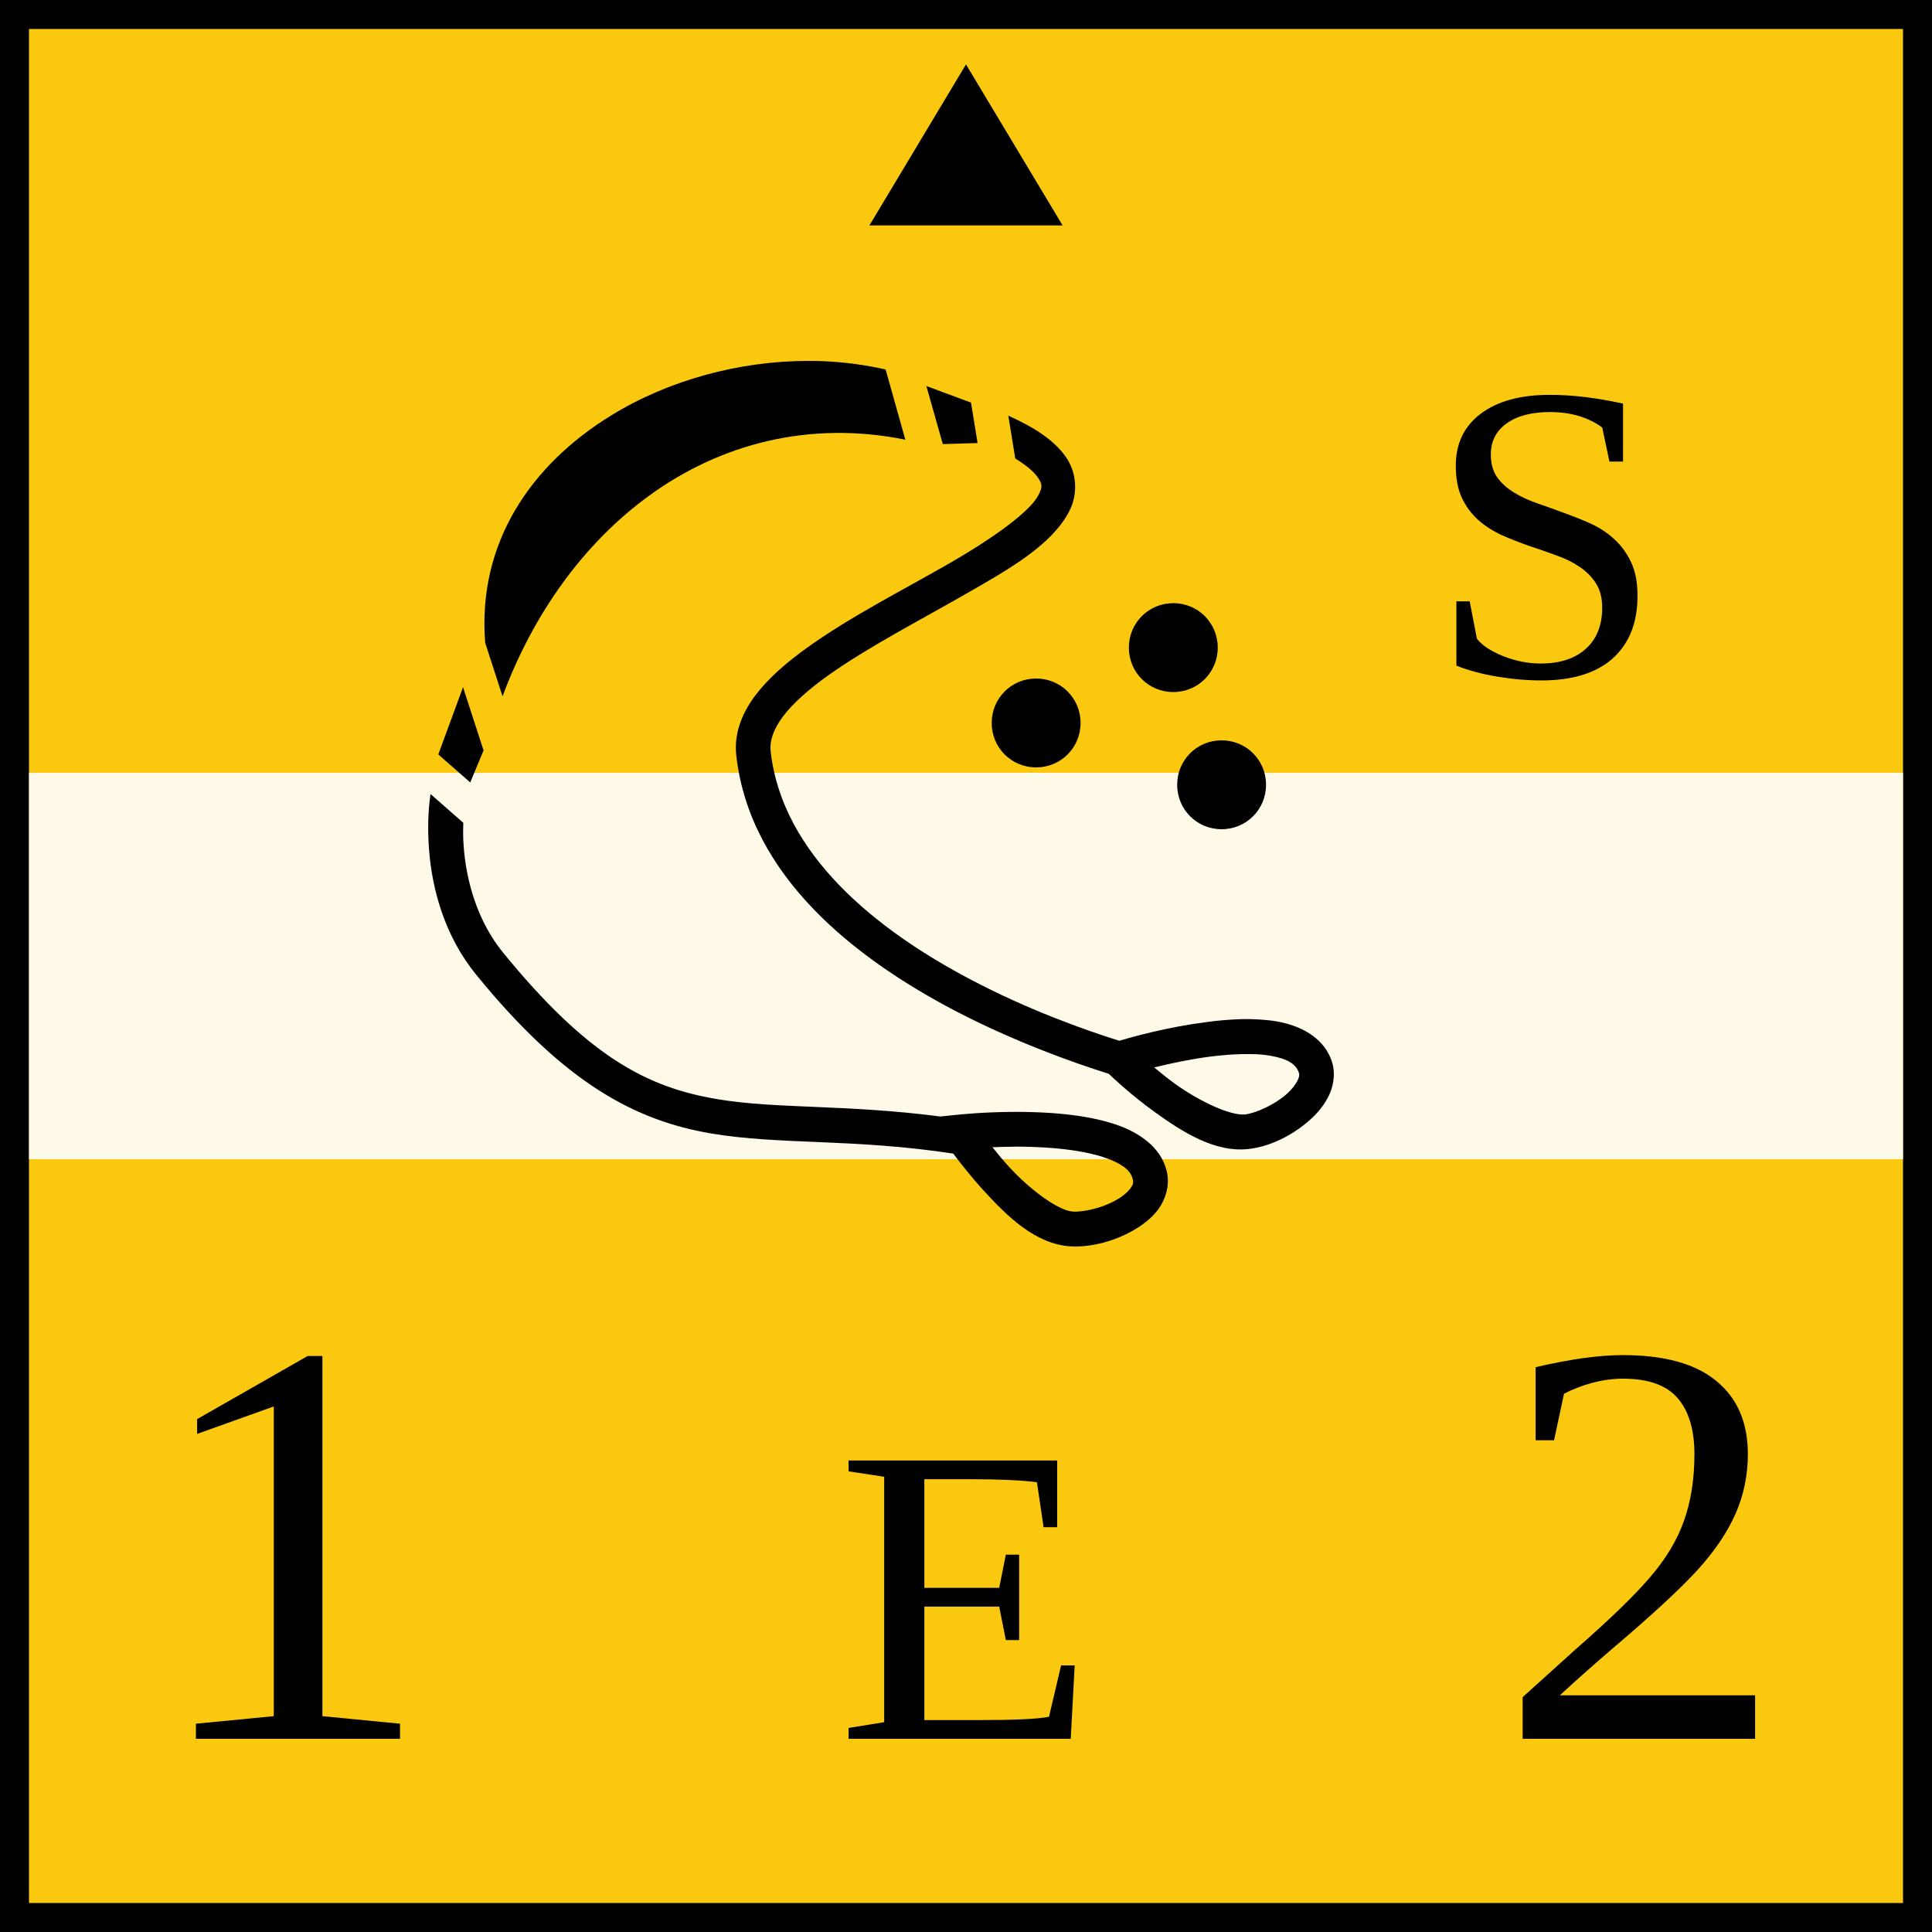
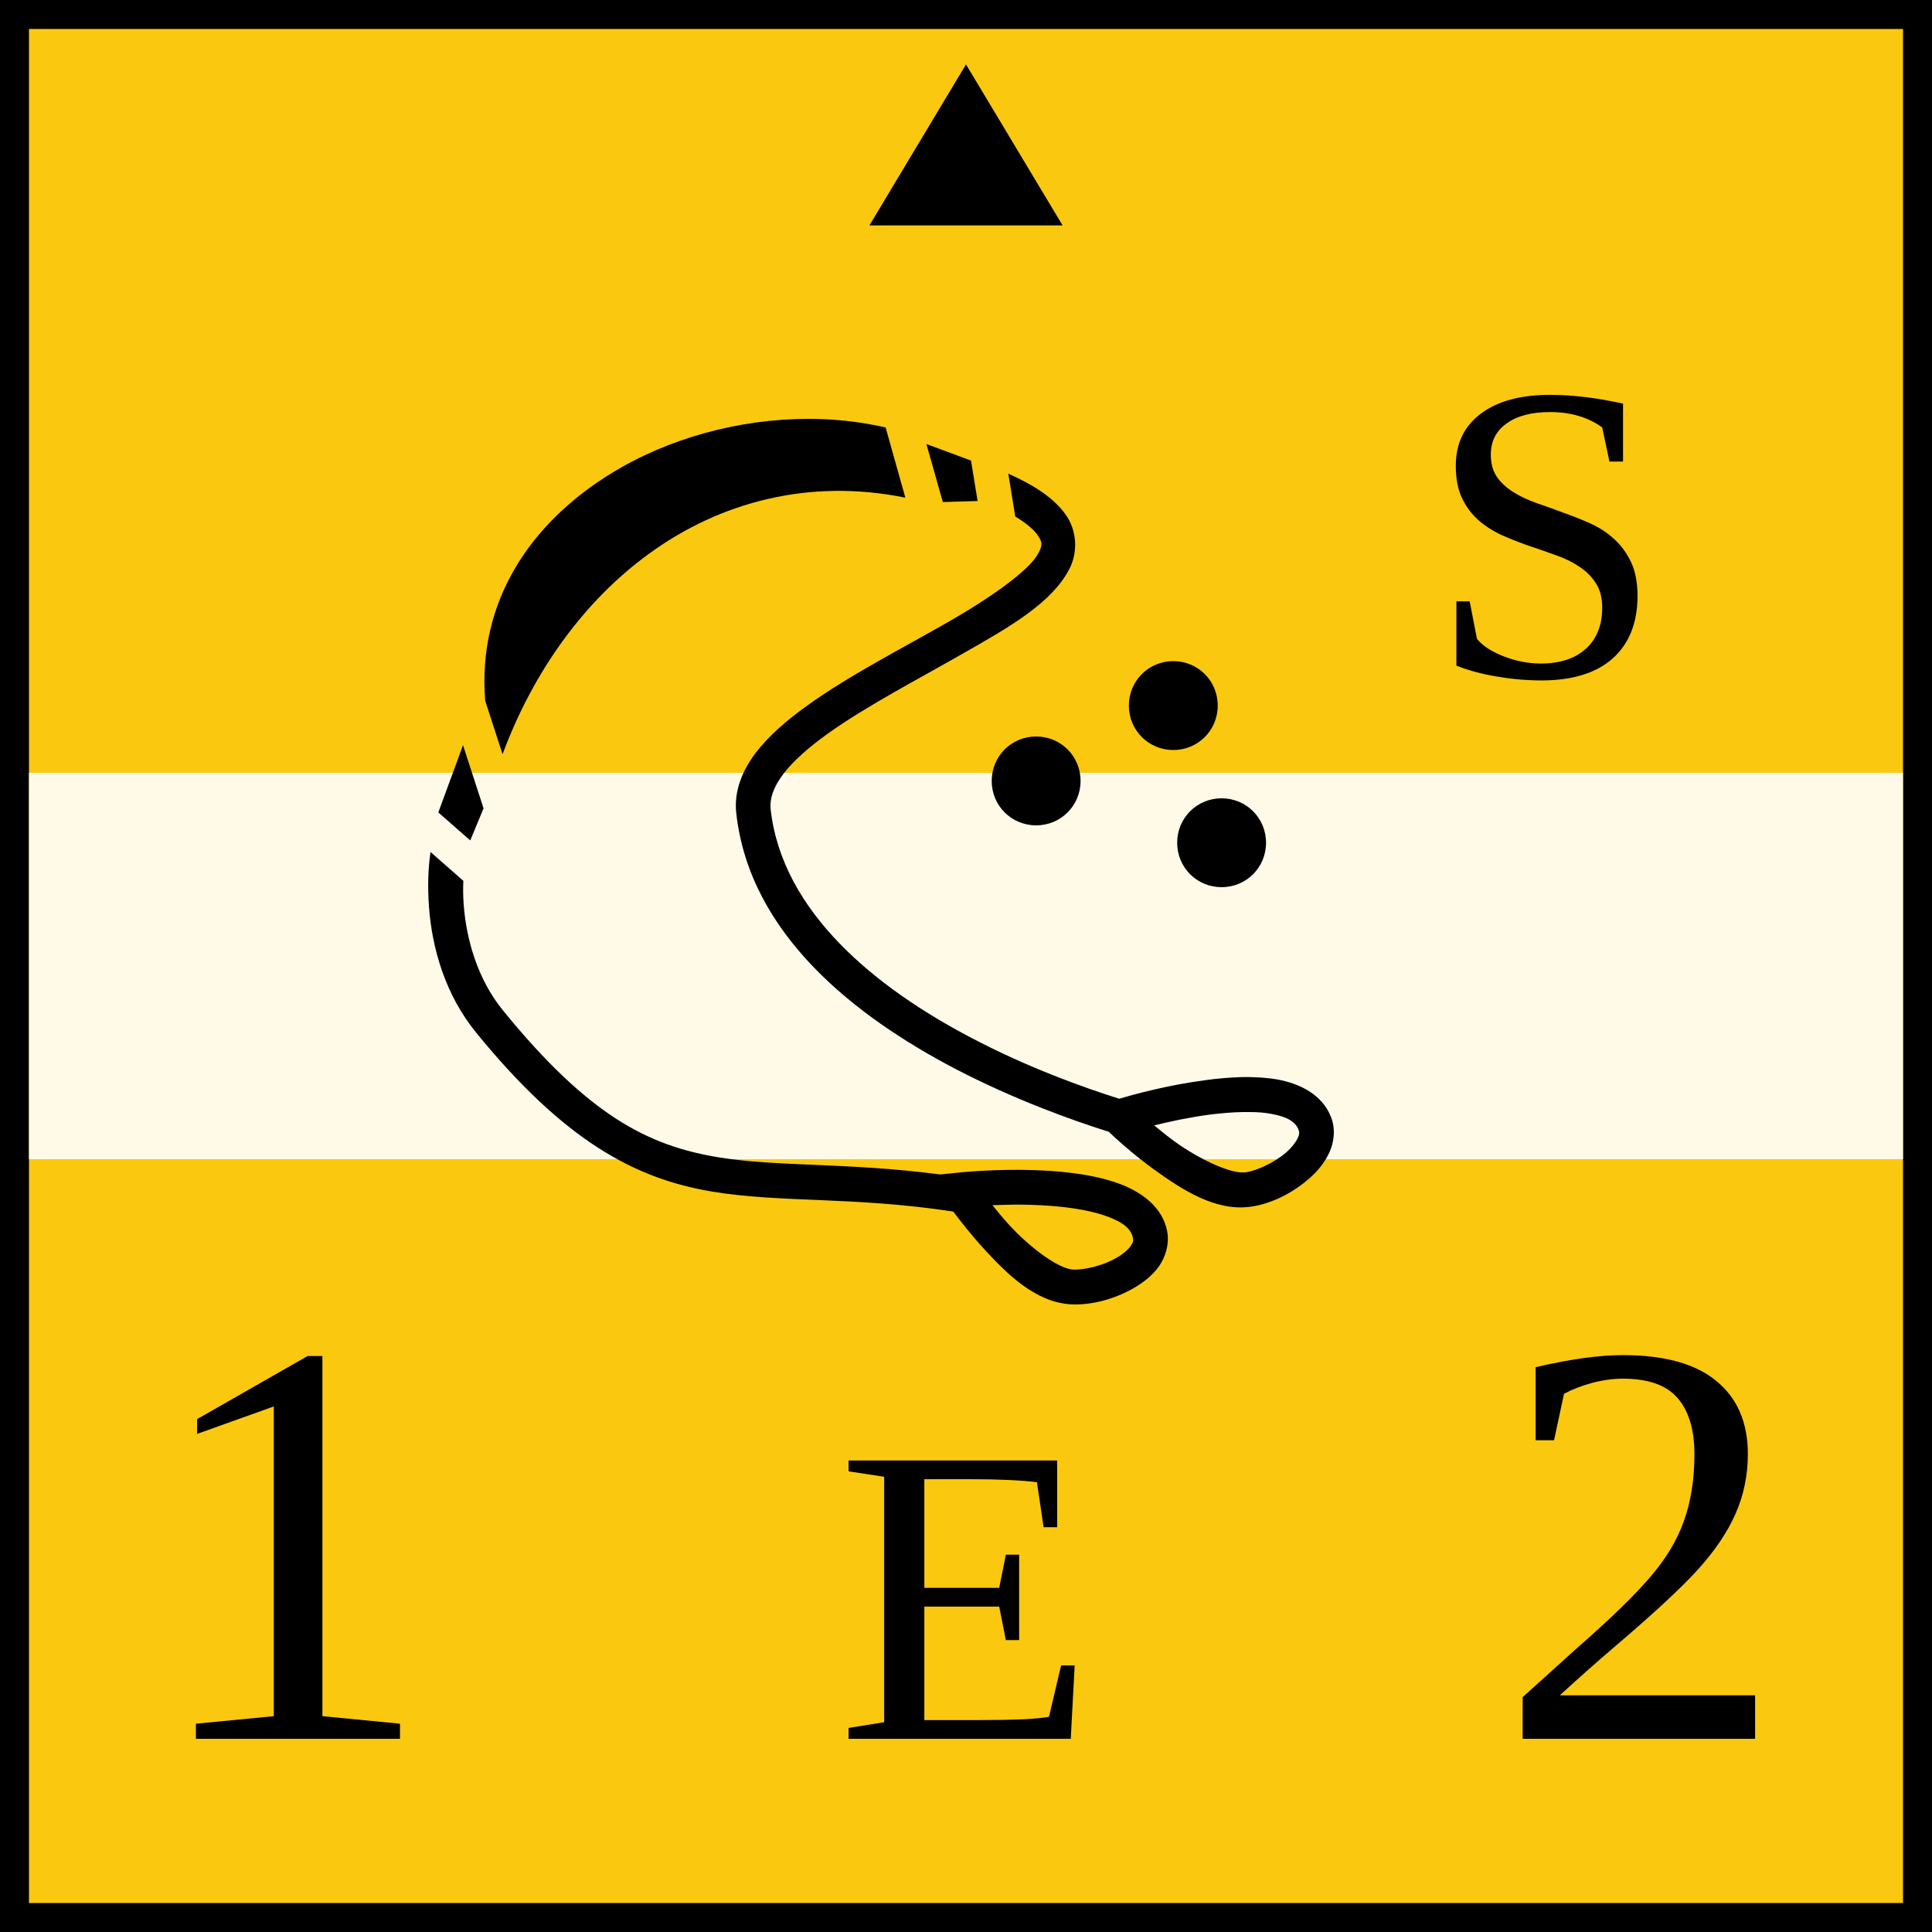
<svg xmlns="http://www.w3.org/2000/svg" width="60" height="60">
  <rect width="100%" height="100%" fill="rgb(250,200,15)" stroke="black" stroke-width="3%" />
  <g id="facing_arrow">
    <polygon points="30,2 33,7 27,7" />
  </g>
  <g id="scale" transform="scale(0.6)">
    <g>
      <rect id="ineffective" x="1.5" y="40" height="20" width="97" fill="white" opacity="0.9" />
    </g>
-     <g transform="translate(20,16) scale(0.1,0.1)">
+     <g transform="translate(20,19) scale(0.1,0.1)">
      <path d="M218.5 26.8c-36 0-72.6 10.05-102.1 28.19C74.64 80.64 47.03 121.2 51.13 172.7l8.99 27.7c15.81-42.6 41.98-79.2 75.78-103.77 36.9-26.89 83.1-39.11 132.7-29.05l-10.2-36.32c-10.7-2.43-21.6-3.89-32.7-4.32-2.4-.1-4.8-.14-7.2-.14zm61 13.02l8.5 30.04 18-.54-3.4-20.93zm42.4 15.33l3.6 22.18c5.8 3.54 9.5 6.78 11.3 9.29 3 4.11 2.8 5.61.6 9.81-4.4 8.47-23.5 22.27-46.9 35.67-23.4 13.4-50.8 27.4-72.4 42.9-10.9 7.8-20.3 15.9-27.2 25-6.8 9.1-11.1 19.7-9.8 31 7 62.8 61.8 105.2 113.1 132.1 30.7 16 60.6 26.7 79.7 32.7 2.8 2.7 11.9 11.2 23.8 19.8 14.2 10.2 31.5 21.5 49.5 19 10.5-1.4 21.4-6.8 30.2-14.4 4.4-3.8 8.2-8.3 10.7-13.7 2.4-5.4 3.3-12.1.8-18.4-4.6-11.7-16.3-17.3-27.9-19.4-5.9-1-12-1.3-18.3-1.2-6.2.2-12.6.7-18.8 1.6-20.1 2.6-38.2 7.7-44.6 9.6-18.4-5.8-47.3-16.1-76.7-31.6-49-25.7-97.7-64.8-103.7-118.1-.6-5.7 1.4-11.5 6.4-18.2 5.1-6.8 13.3-14 23.2-21.1 20-14.3 47-28.3 70.9-42 23.9-13.6 45-25.8 54-43 4.5-8.57 4.3-19.91-2-28.61-5.9-8.13-15.4-14.58-29.5-20.94zm85.4 97.05c-12.8 0-23 10.2-23 23s10.2 23 23 23 23-10.2 23-23-10.2-23-23-23zm-71 39c-12.8 0-23 10.2-23 23s10.2 23 23 23 23-10.2 23-23-10.2-23-23-23zm-296.64 4.5l-12.79 34.8L43.4 245l6.89-16.6zm392.64 27.5c-12.8 0-23 10.2-23 23s10.2 23 23 23 23-10.2 23-23-10.2-23-23-23zM22.84 251c-1.26 8.4-1.56 18-.8 28.4 1.56 21.2 8.28 45.3 24.43 65.1 45.87 56.3 82.33 75.5 121.73 82.2 35.9 6 73.2 2.5 125.2 10.4 3.7 4.9 9.2 12 15.9 19.3 11.9 13 26.5 27.5 44.7 28.7 10.6.6 22.4-2.5 32.5-8.2 5-2.9 9.7-6.4 13.2-11.2 3.4-4.8 5.6-11.3 4.5-18-2.2-12.4-12.5-20.1-23.5-24.5-11-4.3-23.9-6.2-36.4-7.1-6.2-.4-12.4-.6-18.1-.6-17.3 0-30.7 1.5-30.7 1.5l-8.8.9c-49.1-6.4-84.7-3.8-115.5-9-35.8-6-66.5-21.5-110.78-75.8C47.28 317 41.35 296.5 39.99 278c-.31-4.2-.33-8.2-.17-12.1zM443.1 385.6h4c3.9 0 7.5.3 10.7.9 8.6 1.5 12.7 4.2 14.3 8.2.5 1.3.6 2.3-.4 4.4-1 2.1-3.1 4.9-6.1 7.5-6 5.2-15.3 9.4-20.8 10.2-7.4 1-23.6-6.5-36.6-15.8-4-2.9-7.5-5.8-10.8-8.5 8.1-2 18.3-4.2 28.9-5.6 5.7-.7 11.4-1.2 16.8-1.3zm-116.8 47.9c5.3 0 11 .2 16.8.6 11.4.8 22.9 2.7 31 5.9 8 3.1 11.6 6.6 12.3 10.9.3 1.3.1 2.3-1.3 4.2-1.4 1.9-4 4.2-7.5 6.1-6.9 4-16.9 6.3-22.4 5.9-7.4-.5-21.8-11.1-32.6-22.8-3.4-3.7-6.3-7.2-8.9-10.5 3.8-.1 7.9-.3 12.6-.3z" />
    </g>
    <g id="attributes" text-anchor="middle" font-size="30">
      <g id="normal_attack">
        <text x="15" y="90">1</text>
      </g>
      <g id="normal_defense">
        <text x="85" y="90">2</text>
      </g>
      <g id="morale_rating">
        <text x="50" y="90" font-size="22">E</text>
      </g>
      <g id="missile_type">
        <text x="80" y="35" font-size="22">S</text>
      </g>
    </g>
  </g>
</svg>
